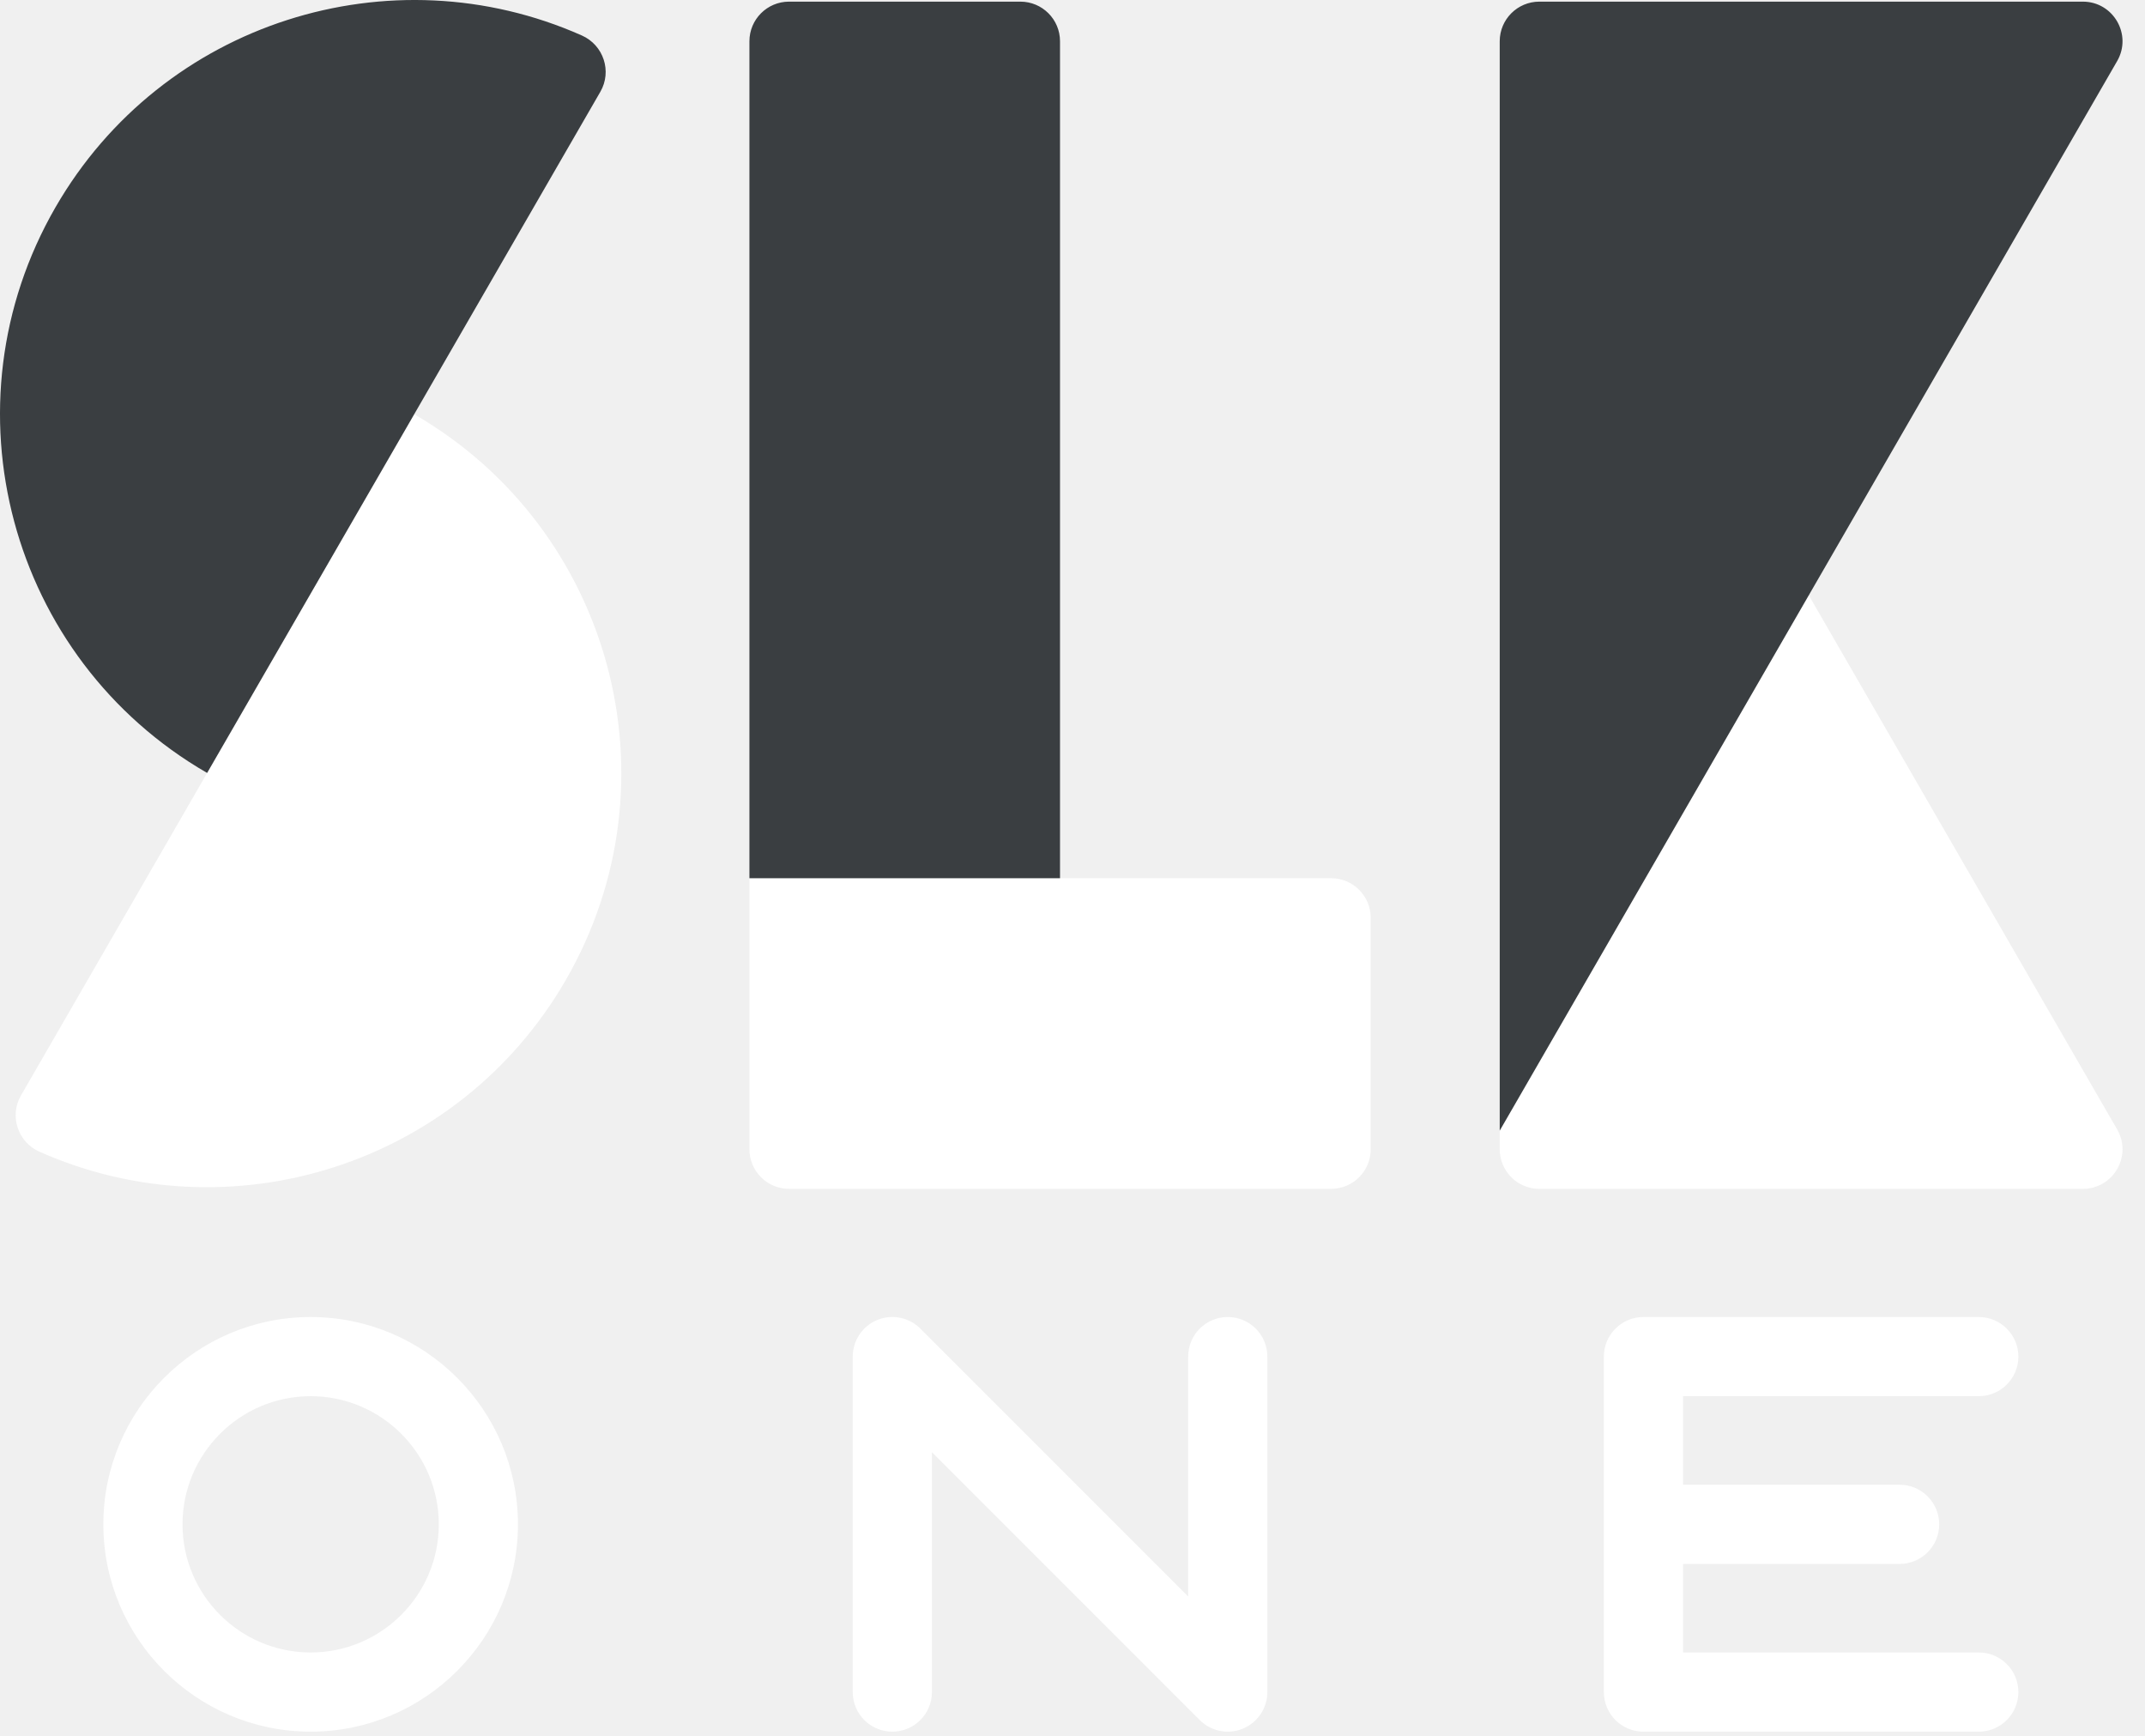
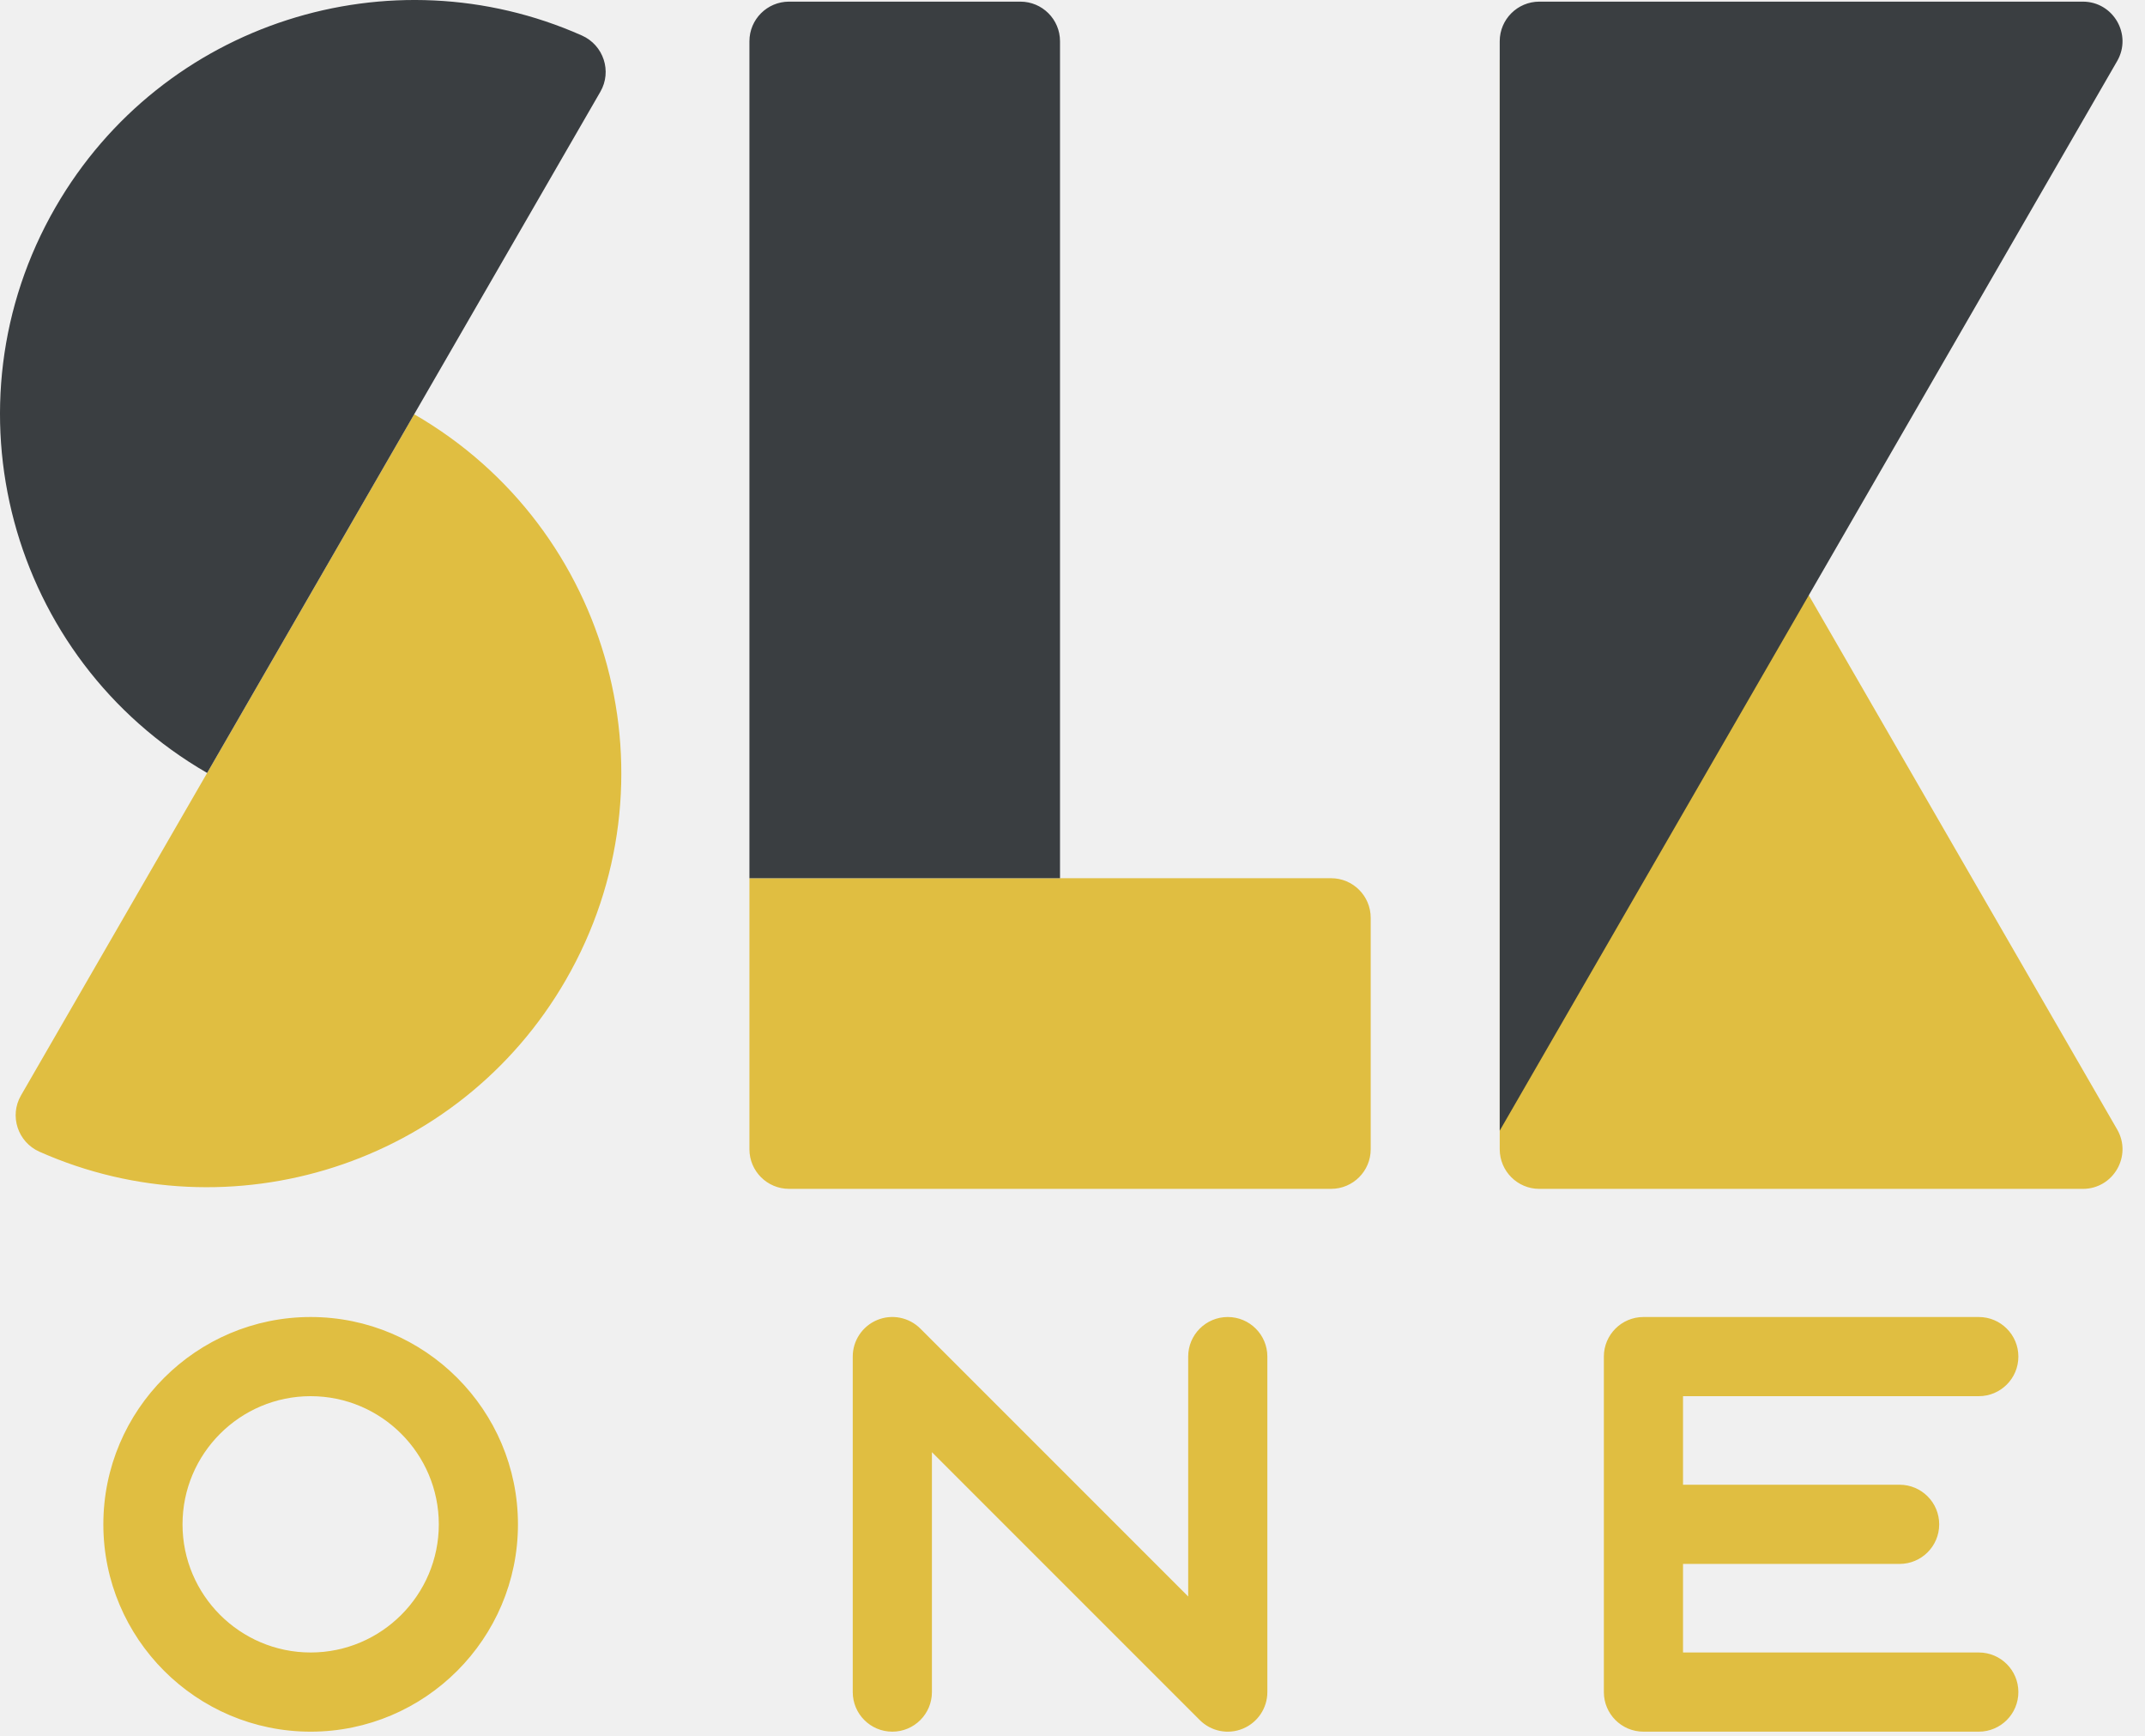
<svg xmlns="http://www.w3.org/2000/svg" width="89px" height="72px" viewBox="0 0 89 72" version="1.1">
  <defs />
-   <g id="Page-2" stroke="none" stroke-width="1" fill="none" fill-rule="evenodd">
-     <g id="Desktop-Copy" transform="translate(-192, -72)">
-       <g id="Group" transform="translate(192, 72)">
-         <path d="M18.207,63.238 C18.207,60.306 15.821,57.921 12.89,57.921 C9.958,57.921 7.573,60.306 7.573,63.238 C7.573,66.169 9.958,68.554 12.89,68.554 C15.821,68.554 18.207,66.169 18.207,63.238 M66.547,63.251 C66.547,63.247 66.547,63.242 66.547,63.238 C66.547,63.234 66.547,63.229 66.547,63.225 L66.547,56.279 C66.547,55.372 67.283,54.637 68.19,54.637 L82.103,54.637 C83.01,54.637 83.746,55.372 83.746,56.279 C83.746,57.186 83.01,57.921 82.103,57.921 L69.832,57.921 L69.832,61.595 L78.818,61.595 C79.725,61.595 80.461,62.331 80.461,63.238 C80.461,64.145 79.725,64.88 78.818,64.88 L69.832,64.88 L69.832,68.554 L82.103,68.554 C83.01,68.554 83.746,69.289 83.746,70.196 C83.746,71.104 83.01,71.839 82.103,71.839 L68.19,71.839 C67.283,71.839 66.547,71.104 66.547,70.196 L66.547,63.251 Z M21.491,63.238 C21.491,67.981 17.633,71.839 12.89,71.839 C8.147,71.839 4.288,67.981 4.288,63.238 C4.288,58.495 8.147,54.637 12.89,54.637 C17.633,54.637 21.491,58.495 21.491,63.238 Z M37.024,71.839 C36.117,71.839 35.382,71.104 35.382,70.197 L35.382,56.279 C35.382,55.615 35.782,55.016 36.396,54.761 C37.01,54.507 37.716,54.648 38.186,55.117 L49.3,66.231 L49.3,56.279 C49.3,55.371 50.035,54.637 50.942,54.637 C51.849,54.637 52.585,55.371 52.585,56.279 L52.585,70.196 C52.585,70.861 52.184,71.459 51.57,71.714 C50.956,71.969 50.251,71.828 49.781,71.358 L38.667,60.244 L38.667,70.197 C38.667,71.104 37.932,71.839 37.024,71.839 Z" id="Combined-Shape" fill="#FFFFFF" />
-         <path d="M31.095,47.676 L31.095,36.433 L55.229,36.433 C56.137,36.433 56.873,37.168 56.873,38.076 L56.873,47.678 C56.873,48.585 56.137,49.32 55.229,49.32 L32.739,49.32 C31.831,49.32 31.095,48.584 31.095,47.676 Z M17.186,17.186 C25.404,21.931 28.22,32.439 23.475,40.658 C19.039,48.341 9.566,51.302 1.636,47.779 C0.739,47.381 0.38,46.295 0.87,45.446 L17.186,17.186 Z M62.226,2.483 L87.844,46.854 C88.478,47.95 87.687,49.321 86.421,49.321 L63.87,49.321 C62.962,49.321 62.226,48.584 62.226,47.676 L62.226,2.483 Z" id="Combined-Shape" fill="#FFFFFF" />
+   <g id="Symbols" stroke="none" stroke-width="1" fill="none" fill-rule="evenodd">
+     <g id="Logo-Dark">
+       <g id="Group">
+         <path d="M18.207,63.238 C18.207,60.306 15.821,57.921 12.89,57.921 C9.958,57.921 7.573,60.306 7.573,63.238 C7.573,66.169 9.958,68.554 12.89,68.554 C15.821,68.554 18.207,66.169 18.207,63.238 M66.547,63.251 C66.547,63.247 66.547,63.242 66.547,63.238 C66.547,63.234 66.547,63.229 66.547,63.225 L66.547,56.279 C66.547,55.372 67.283,54.637 68.19,54.637 L82.103,54.637 C83.01,54.637 83.746,55.372 83.746,56.279 C83.746,57.186 83.01,57.921 82.103,57.921 L69.832,57.921 L69.832,61.595 L78.818,61.595 C79.725,61.595 80.461,62.331 80.461,63.238 C80.461,64.145 79.725,64.88 78.818,64.88 L69.832,64.88 L69.832,68.554 L82.103,68.554 C83.01,68.554 83.746,69.289 83.746,70.196 C83.746,71.104 83.01,71.839 82.103,71.839 L68.19,71.839 C67.283,71.839 66.547,71.104 66.547,70.196 L66.547,63.251 Z M21.491,63.238 C21.491,67.981 17.633,71.839 12.89,71.839 C8.147,71.839 4.288,67.981 4.288,63.238 C4.288,58.495 8.147,54.637 12.89,54.637 C17.633,54.637 21.491,58.495 21.491,63.238 Z M37.024,71.839 C36.117,71.839 35.382,71.104 35.382,70.197 L35.382,56.279 C35.382,55.615 35.782,55.016 36.396,54.761 C37.01,54.507 37.716,54.648 38.186,55.117 L49.3,66.231 L49.3,56.279 C49.3,55.371 50.035,54.637 50.942,54.637 C51.849,54.637 52.585,55.371 52.585,56.279 L52.585,70.196 C52.585,70.861 52.184,71.459 51.57,71.714 C50.956,71.969 50.251,71.828 49.781,71.358 L38.667,60.244 L38.667,70.197 C38.667,71.104 37.932,71.839 37.024,71.839 Z" id="Combined-Shape" fill="#E0BE41" />
+         <path d="M31.095,47.676 L31.095,36.433 L55.229,36.433 C56.137,36.433 56.873,37.168 56.873,38.076 L56.873,47.678 C56.873,48.585 56.137,49.32 55.229,49.32 L32.739,49.32 C31.831,49.32 31.095,48.584 31.095,47.676 Z M17.186,17.186 C25.404,21.931 28.22,32.439 23.475,40.658 C19.039,48.341 9.566,51.302 1.636,47.779 C0.739,47.381 0.38,46.295 0.87,45.446 L17.186,17.186 Z M62.226,2.483 L87.844,46.854 C88.478,47.95 87.687,49.321 86.421,49.321 L63.87,49.321 C62.962,49.321 62.226,48.584 62.226,47.676 L62.226,2.483 Z" id="Combined-Shape" fill="#E0BE41" />
        <path d="M42.338,0.068 C43.246,0.068 43.982,0.804 43.982,1.712 L43.982,36.434 L31.095,36.434 L31.095,1.712 C31.095,0.804 31.831,0.068 32.739,0.068 L42.338,0.068 Z M8.594,32.066 C0.376,27.321 -2.44,16.813 2.305,8.594 C6.741,0.911 16.214,-2.05 24.144,1.473 C25.041,1.872 25.401,2.957 24.91,3.807 L8.594,32.066 Z M62.226,46.906 L62.226,1.712 C62.226,0.804 62.962,0.068 63.87,0.068 L86.421,0.068 C87.687,0.068 88.478,1.439 87.844,2.535 L62.226,46.906 Z" id="Combined-Shape" fill="#3A3E41" />
      </g>
    </g>
  </g>
</svg>
